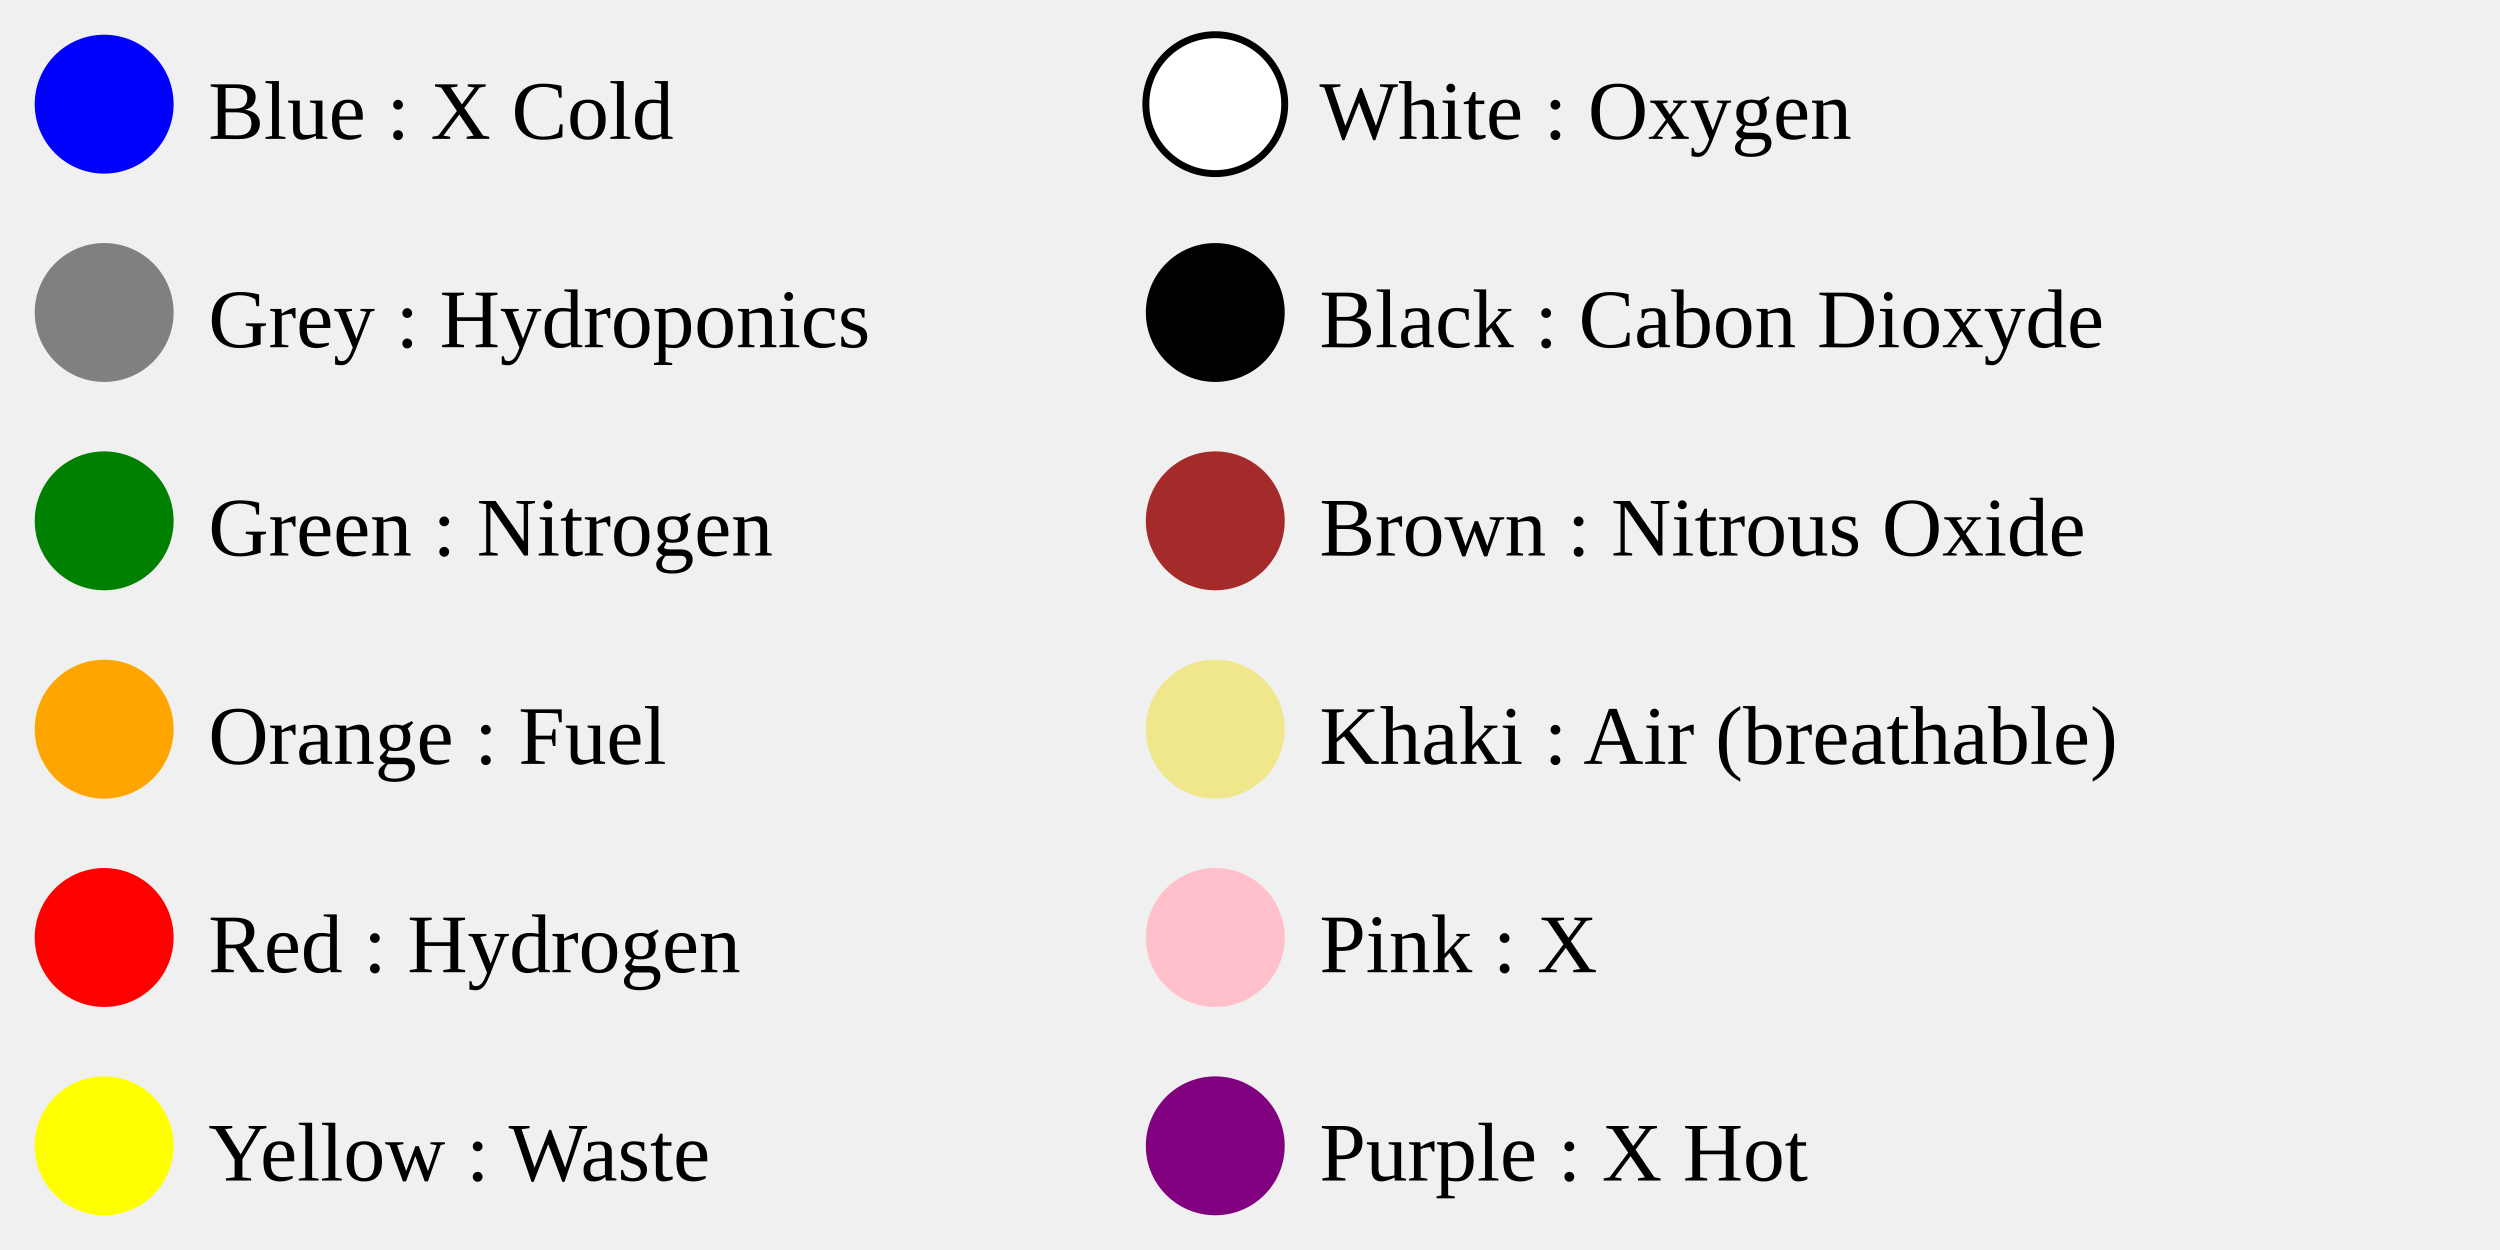
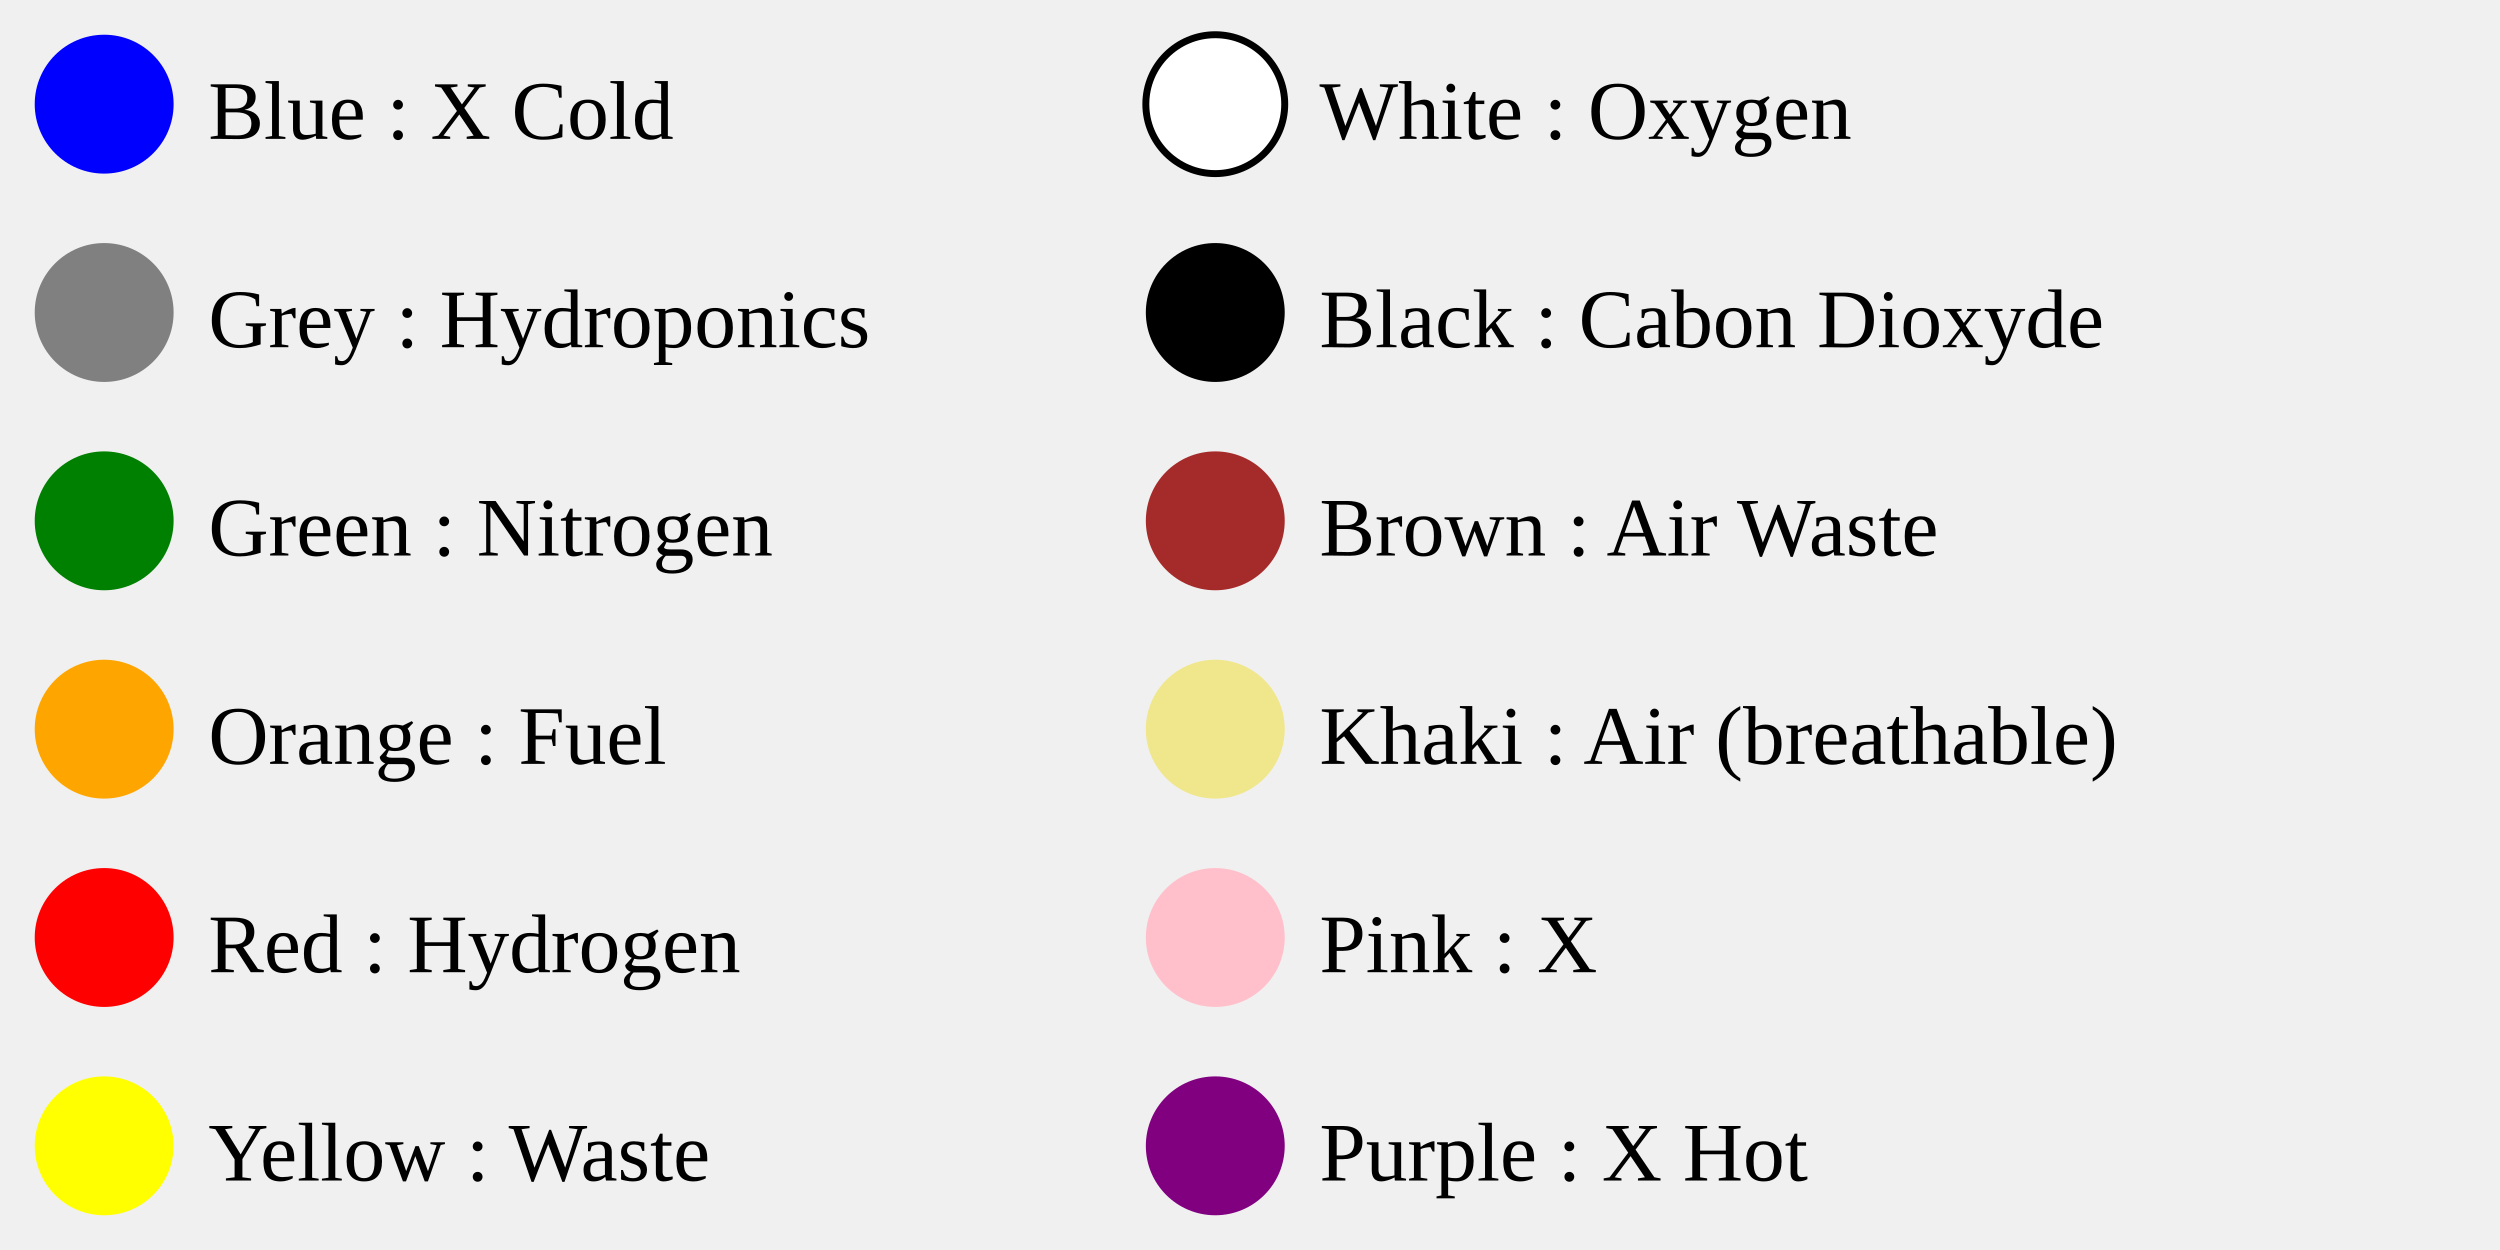
<svg xmlns="http://www.w3.org/2000/svg" version="1.1" width="360" height="180">
  <circle cx="15" cy="15" r="10" fill="blue" />
  <circle cx="15" cy="45" r="10" fill="grey" />
  <circle cx="15" cy="75" r="10" fill="green" />
  <circle cx="15" cy="105" r="10" fill="orange" />
  <circle cx="15" cy="135" r="10" fill="red" />
  <circle cx="15" cy="165" r="10" fill="yellow" />
  <circle cx="175" cy="15" r="10" fill="white" stroke="black" />
  <circle cx="175" cy="45" r="10" fill="black" />
  <circle cx="175" cy="75" r="10" fill="brown" />
  <circle cx="175" cy="105" r="10" fill="khaki" />
  <circle cx="175" cy="135" r="10" fill="pink" />
  <circle cx="175" cy="165" r="10" fill="purple" />
  <text x="30" y="20">Blue : X Cold</text>
  <text x="30" y="50">Grey : Hydroponics</text>
  <text x="30" y="80">Green : Nitrogen</text>
  <text x="30" y="110">Orange : Fuel</text>
  <text x="30" y="140">Red : Hydrogen</text>
  <text x="30" y="170">Yellow : Waste</text>
  <text x="190" y="20">White : Oxygen</text>
  <text x="190" y="50">Black : Cabon Dioxyde</text>
-   <text x="190" y="80">Brown : Nitrous Oxide</text>
+   <text x="190" y="80">Brown : Air Waste</text>
  <text x="190" y="110">Khaki : Air (breathable)</text>
  <text x="190" y="140">Pink : X</text>
  <text x="190" y="170">Purple : X Hot</text>
</svg>
